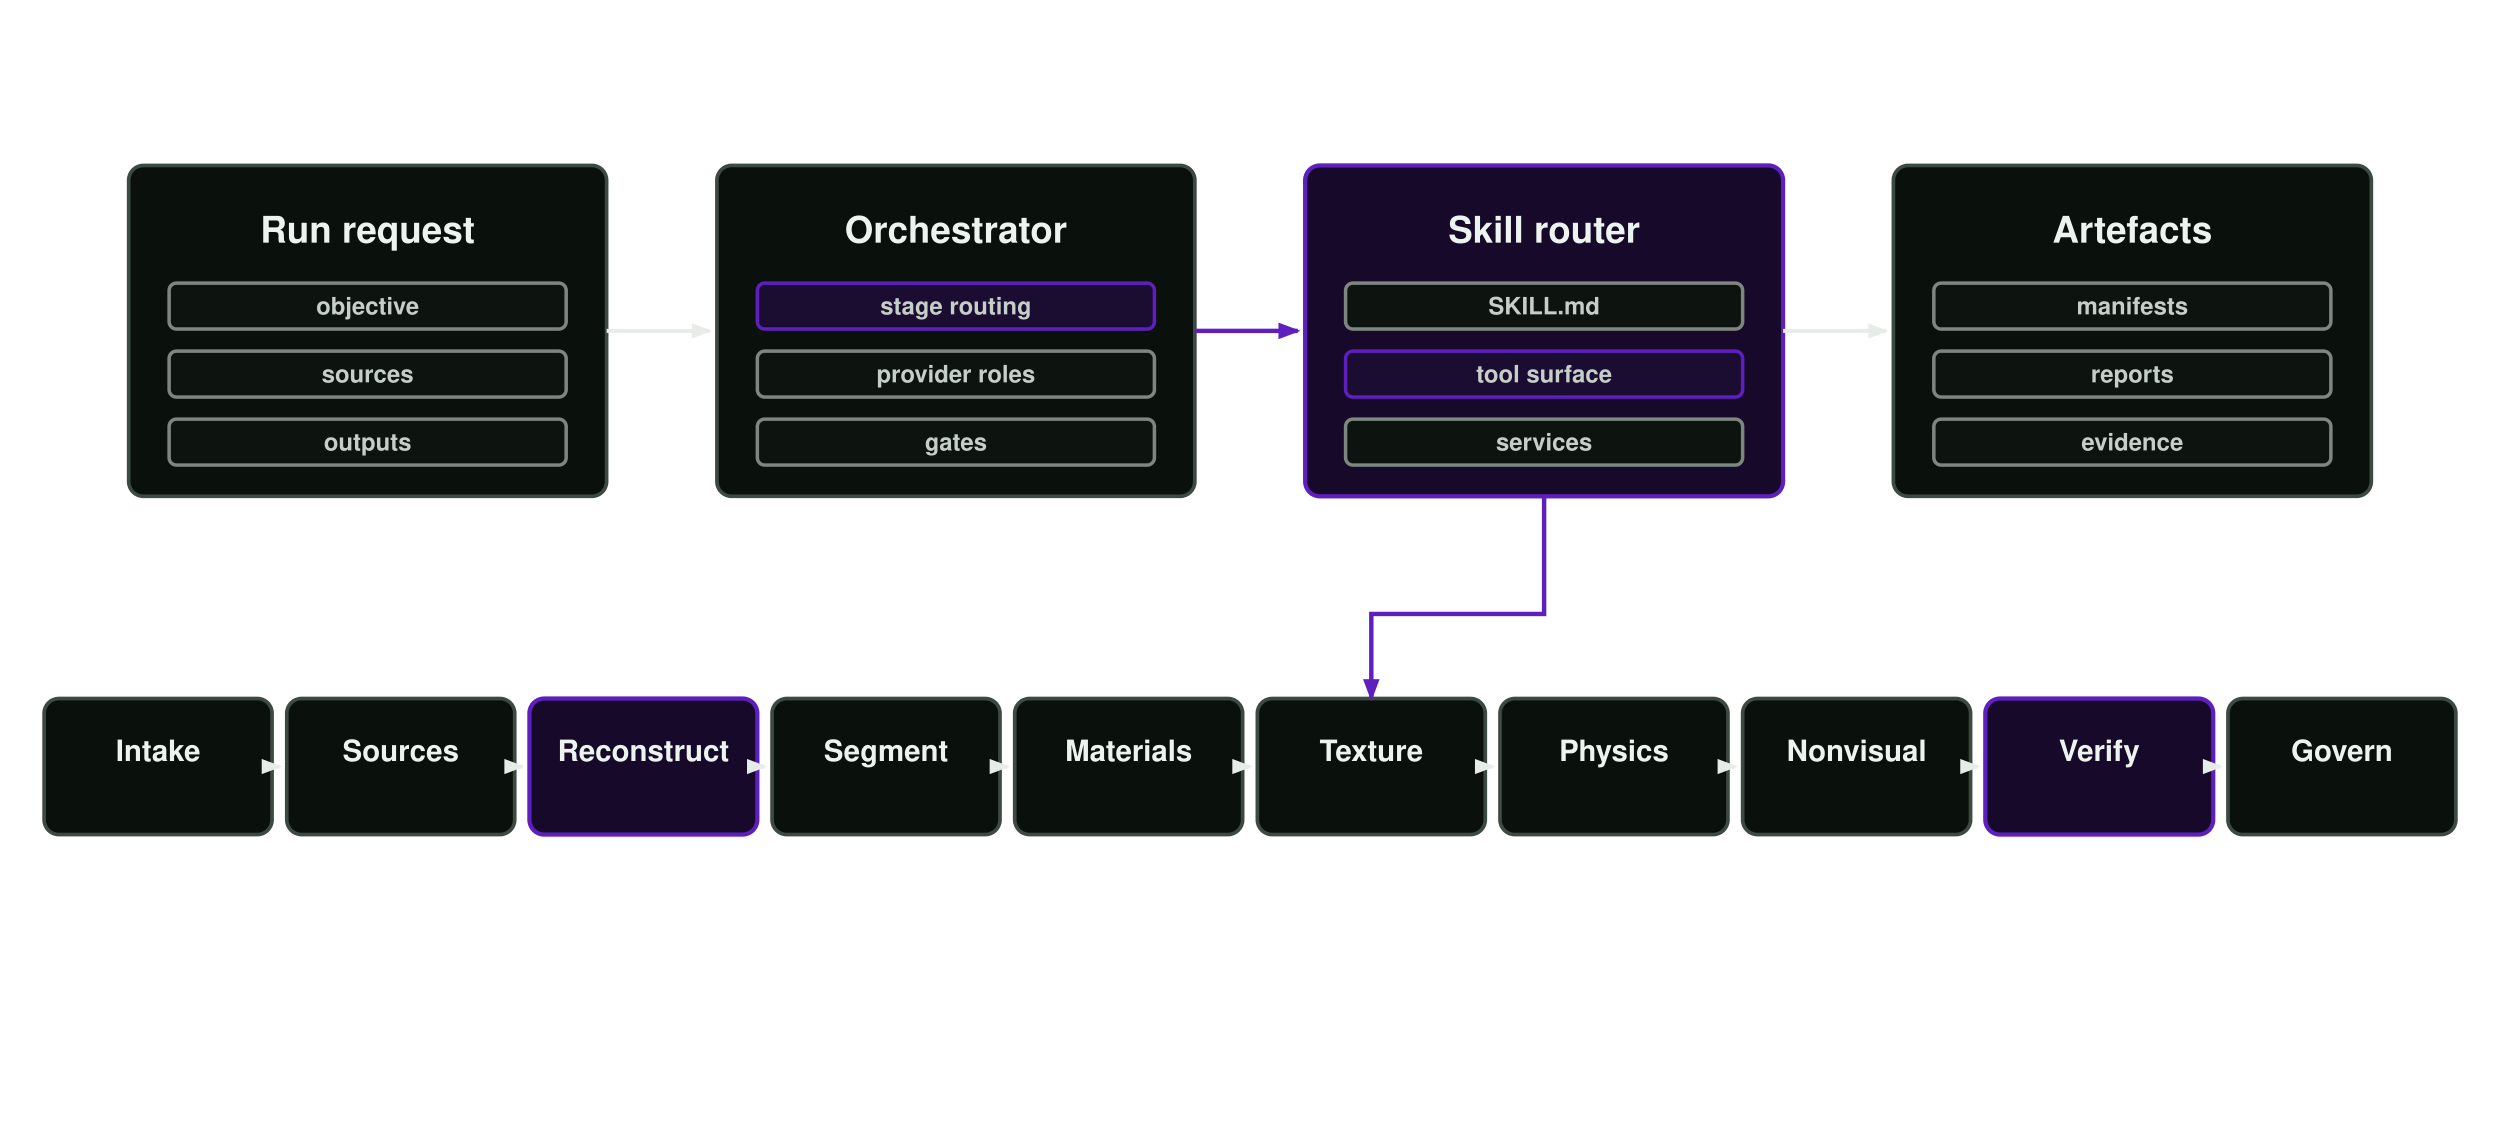
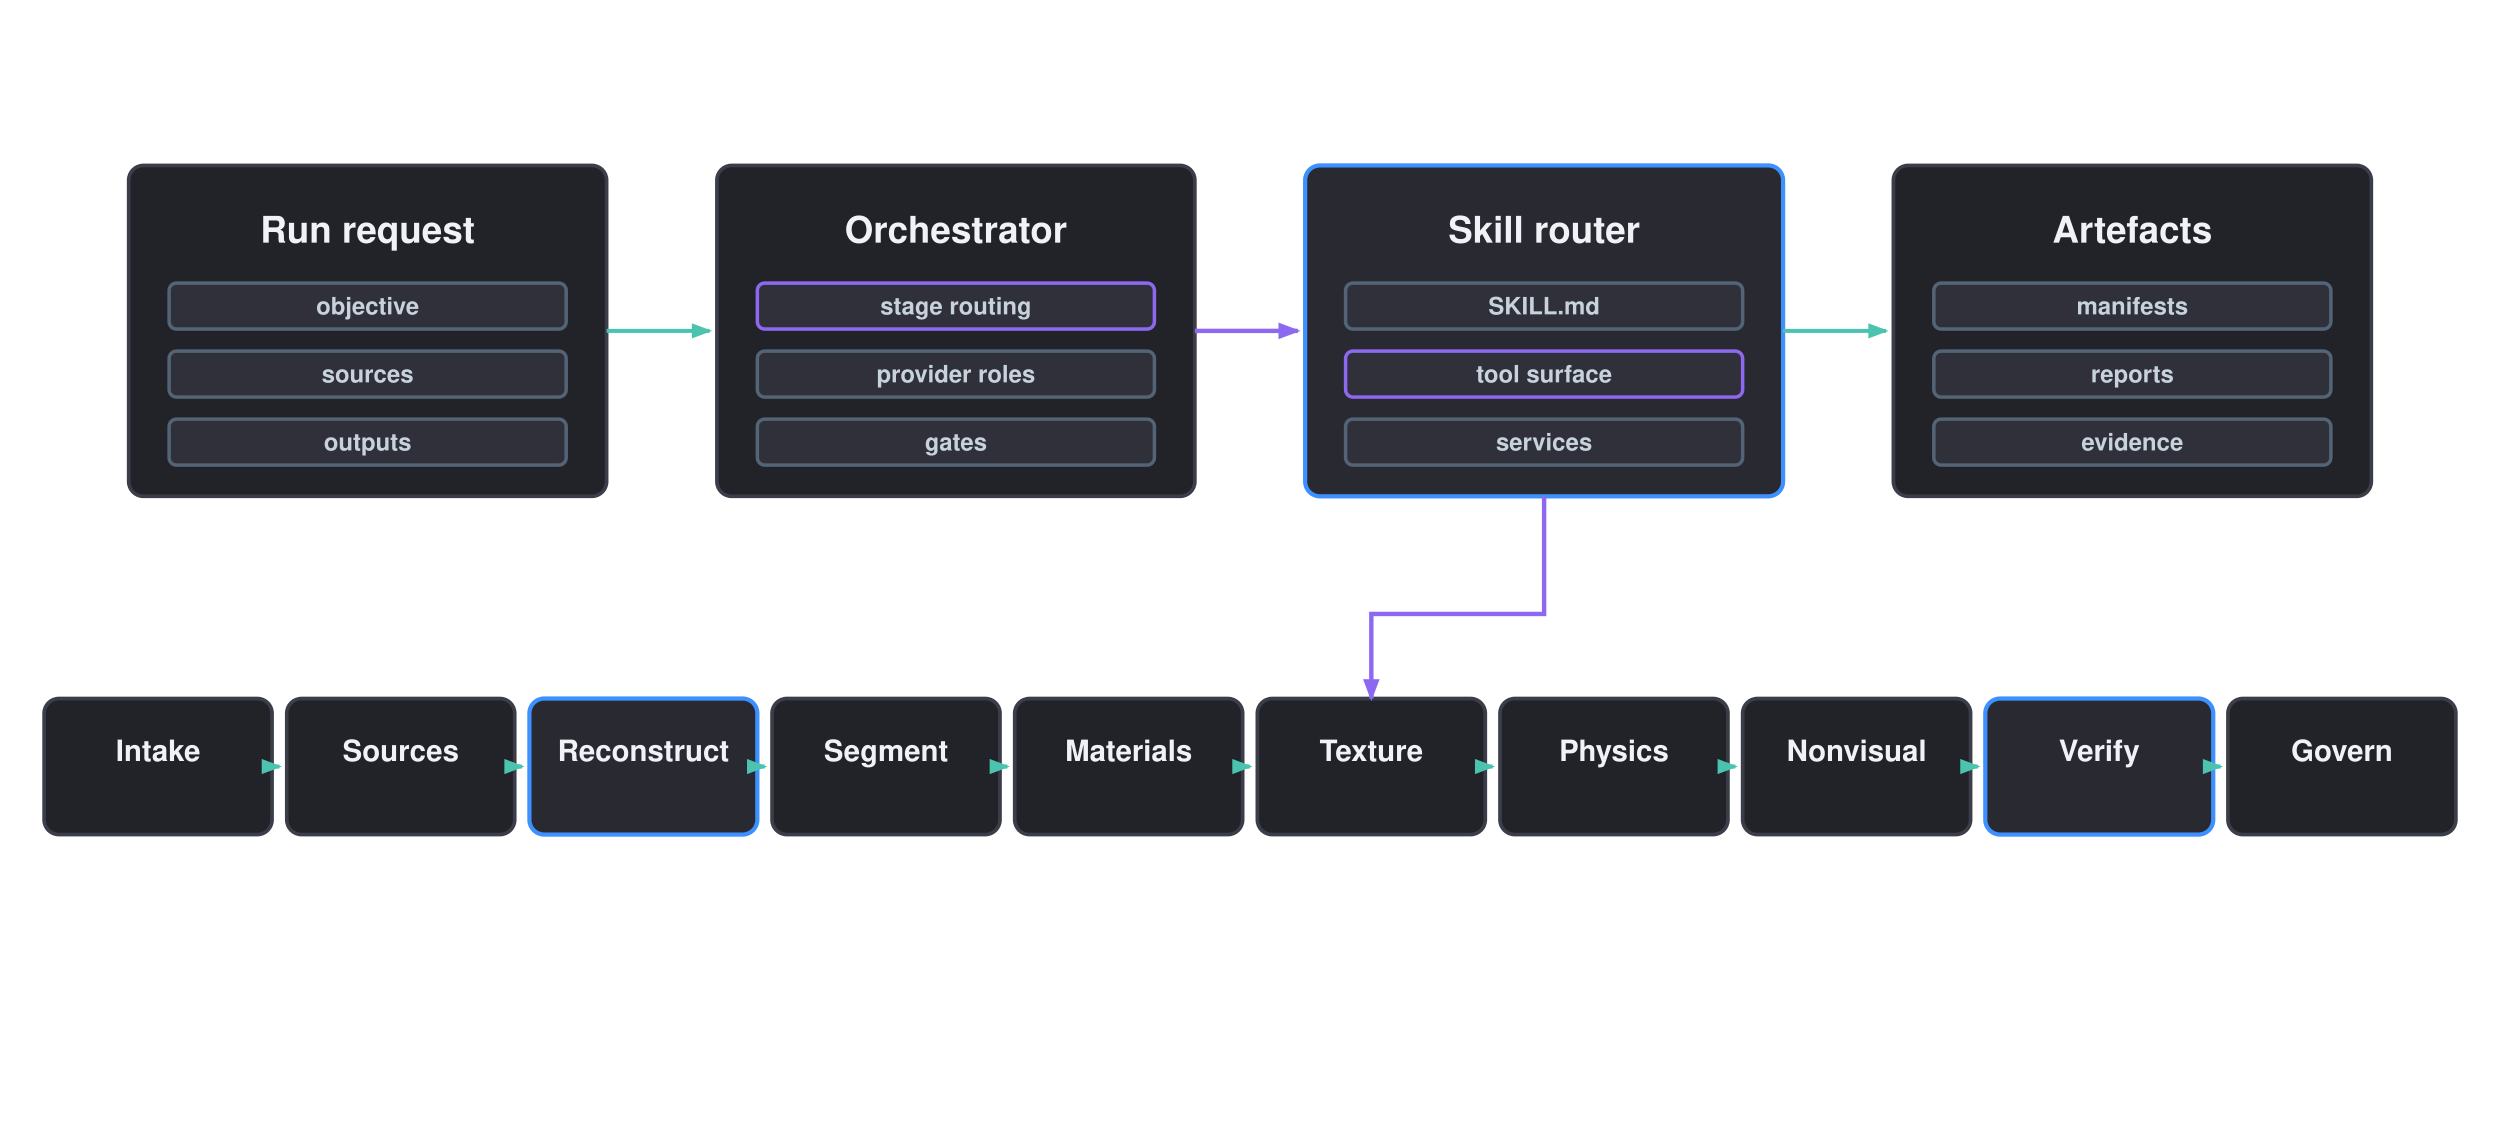
<svg xmlns="http://www.w3.org/2000/svg" width="1360" height="620" viewBox="0 0 1360 620" role="img" aria-labelledby="title desc">
  <defs>
    <style>
      .bg { fill: transparent; }
-       .box { fill: #0a100c; stroke: #3d4a42; stroke-width: 2; }
-       .boxHot { fill: #0b1608; stroke: #76b900; stroke-width: 2.3; }
-       .boxAccent { fill: #160929; stroke: #5f1ebe; stroke-width: 2.3; }
-       .inner { fill: #0d130f; stroke: #7d8780; stroke-width: 1.9; }
-       .innerHot { fill: #0d1809; stroke: #76b900; stroke-width: 1.9; }
-       .innerAccent { fill: #1b0c31; stroke: #5f1ebe; stroke-width: 1.9; }
-       .label { fill: #edf3ef; font-family: Aptos, Helvetica, sans-serif; font-size: 20px; font-weight: 680; }
-       .small { fill: #c6cec8; font-family: Aptos, Helvetica, sans-serif; font-size: 13px; font-weight: 620; }
-       .line { stroke: #e6ece8; stroke-width: 2.2; fill: none; marker-end: url(#arrow); }
-       .greenLine { stroke: #76b900; stroke-width: 2.4; fill: none; marker-end: url(#arrowGreen); }
-       .accentLine { stroke: #5f1ebe; stroke-width: 2.4; fill: none; marker-end: url(#arrowAccent); }
+       .box { fill: #222229; stroke: #3b3e49; stroke-width: 2; }
+       .boxHot { fill: #292931; stroke: #3c91ff; stroke-width: 2.3; }
+       .inner { fill: #2f3039; stroke: #526476; stroke-width: 1.9; }
+       .innerHot { fill: #292931; stroke: #3c91ff; stroke-width: 1.9; }
+       .innerAccent { fill: #2f3039; stroke: #8c69f0; stroke-width: 1.9; }
+       .label { fill: #f0f2f8; font-family: Aptos, Helvetica, sans-serif; font-size: 20px; font-weight: 680; }
+       .small { fill: #c8d2dd; font-family: Aptos, Helvetica, sans-serif; font-size: 13px; font-weight: 620; }
+       .line { stroke: #4bc3af; stroke-width: 2.2; fill: none; marker-end: url(#arrow); }
+       .primaryLine { stroke: #3c91ff; stroke-width: 2.4; fill: none; marker-end: url(#arrowPrimary); }
+       .accentLine { stroke: #8c69f0; stroke-width: 2.4; fill: none; marker-end: url(#arrowAccent); }
    </style>
    <marker id="arrow" viewBox="0 0 8 8" refX="7" refY="4" markerWidth="5" markerHeight="5" orient="auto-start-reverse">
-       <path d="M 0 1 L 8 4 L 0 7 z" fill="#e6ece8" />
+       <path d="M 0 1 L 8 4 L 0 7 z" fill="#4bc3af" />
    </marker>
-     <marker id="arrowGreen" viewBox="0 0 8 8" refX="7" refY="4" markerWidth="5" markerHeight="5" orient="auto-start-reverse">
-       <path d="M 0 1 L 8 4 L 0 7 z" fill="#76b900" />
+     <marker id="arrowPrimary" viewBox="0 0 8 8" refX="7" refY="4" markerWidth="5" markerHeight="5" orient="auto-start-reverse">
+       <path d="M 0 1 L 8 4 L 0 7 z" fill="#3c91ff" />
    </marker>
    <marker id="arrowAccent" viewBox="0 0 8 8" refX="7" refY="4" markerWidth="5" markerHeight="5" orient="auto-start-reverse">
-       <path d="M 0 1 L 8 4 L 0 7 z" fill="#5f1ebe" />
+       <path d="M 0 1 L 8 4 L 0 7 z" fill="#8c69f0" />
    </marker>
  </defs>
  <rect class="box" x="70" y="90" width="260" height="180" rx="8" />
  <text class="label" x="200.0" y="132" text-anchor="middle">Run request</text>
  <rect class="inner" x="92" y="154" width="216" height="25" rx="4" />
  <text class="small" x="200.0" y="171.0" text-anchor="middle" style="font-size:13px">objective</text>
  <rect class="inner" x="92" y="191" width="216" height="25" rx="4" />
  <text class="small" x="200.0" y="208.0" text-anchor="middle" style="font-size:13px">sources</text>
  <rect class="inner" x="92" y="228" width="216" height="25" rx="4" />
  <text class="small" x="200.0" y="245.0" text-anchor="middle" style="font-size:13px">outputs</text>
  <path class="line" d="M330 180 L386 180" />
  <rect class="box" x="390" y="90" width="260" height="180" rx="8" />
  <text class="label" x="520.0" y="132" text-anchor="middle">Orchestrator</text>
  <rect class="innerAccent" x="412" y="154" width="216" height="25" rx="4" />
  <text class="small" x="520.0" y="171.0" text-anchor="middle" style="font-size:13px">stage routing</text>
  <rect class="inner" x="412" y="191" width="216" height="25" rx="4" />
  <text class="small" x="520.0" y="208.0" text-anchor="middle" style="font-size:13px">provider roles</text>
  <rect class="inner" x="412" y="228" width="216" height="25" rx="4" />
  <text class="small" x="520.0" y="245.0" text-anchor="middle" style="font-size:13px">gates</text>
  <path class="accentLine" d="M650 180 L706 180" />
-   <rect class="boxAccent" x="710" y="90" width="260" height="180" rx="8" />
+   <rect class="boxHot" x="710" y="90" width="260" height="180" rx="8" />
  <text class="label" x="840.0" y="132" text-anchor="middle">Skill router</text>
  <rect class="inner" x="732" y="154" width="216" height="25" rx="4" />
  <text class="small" x="840.0" y="171.0" text-anchor="middle" style="font-size:13px">SKILL.md</text>
  <rect class="innerAccent" x="732" y="191" width="216" height="25" rx="4" />
  <text class="small" x="840.0" y="208.0" text-anchor="middle" style="font-size:13px">tool surface</text>
  <rect class="inner" x="732" y="228" width="216" height="25" rx="4" />
  <text class="small" x="840.0" y="245.0" text-anchor="middle" style="font-size:13px">services</text>
  <path class="line" d="M970 180 L1026 180" />
  <rect class="box" x="1030" y="90" width="260" height="180" rx="8" />
  <text class="label" x="1160.0" y="132" text-anchor="middle">Artefacts</text>
  <rect class="inner" x="1052" y="154" width="216" height="25" rx="4" />
  <text class="small" x="1160.0" y="171.0" text-anchor="middle" style="font-size:13px">manifests</text>
  <rect class="inner" x="1052" y="191" width="216" height="25" rx="4" />
  <text class="small" x="1160.0" y="208.0" text-anchor="middle" style="font-size:13px">reports</text>
  <rect class="inner" x="1052" y="228" width="216" height="25" rx="4" />
  <text class="small" x="1160.0" y="245.0" text-anchor="middle" style="font-size:13px">evidence</text>
  <rect class="box" x="24" y="380" width="124" height="74" rx="8" />
  <text class="label" x="86.0" y="414" text-anchor="middle" style="font-size:16px">Intake</text>
  <path class="line" d="M148 417 L152 417" />
  <rect class="box" x="156" y="380" width="124" height="74" rx="8" />
  <text class="label" x="218.0" y="414" text-anchor="middle" style="font-size:16px">Sources</text>
  <path class="line" d="M280 417 L284 417" />
-   <rect class="boxAccent" x="288" y="380" width="124" height="74" rx="8" />
+   <rect class="boxHot" x="288" y="380" width="124" height="74" rx="8" />
  <text class="label" x="350.0" y="414" text-anchor="middle" style="font-size:16px">Reconstruct</text>
  <path class="line" d="M412 417 L416 417" />
  <rect class="box" x="420" y="380" width="124" height="74" rx="8" />
  <text class="label" x="482.0" y="414" text-anchor="middle" style="font-size:16px">Segment</text>
  <path class="line" d="M544 417 L548 417" />
  <rect class="box" x="552" y="380" width="124" height="74" rx="8" />
  <text class="label" x="614.0" y="414" text-anchor="middle" style="font-size:16px">Materials</text>
  <path class="line" d="M676 417 L680 417" />
  <rect class="box" x="684" y="380" width="124" height="74" rx="8" />
  <text class="label" x="746.0" y="414" text-anchor="middle" style="font-size:16px">Texture</text>
  <path class="line" d="M808 417 L812 417" />
  <rect class="box" x="816" y="380" width="124" height="74" rx="8" />
  <text class="label" x="878.0" y="414" text-anchor="middle" style="font-size:16px">Physics</text>
  <path class="line" d="M940 417 L944 417" />
  <rect class="box" x="948" y="380" width="124" height="74" rx="8" />
  <text class="label" x="1010.0" y="414" text-anchor="middle" style="font-size:16px">Nonvisual</text>
  <path class="line" d="M1072 417 L1076 417" />
-   <rect class="boxAccent" x="1080" y="380" width="124" height="74" rx="8" />
+   <rect class="boxHot" x="1080" y="380" width="124" height="74" rx="8" />
  <text class="label" x="1142.0" y="414" text-anchor="middle" style="font-size:16px">Verify</text>
  <path class="line" d="M1204 417 L1208 417" />
  <rect class="box" x="1212" y="380" width="124" height="74" rx="8" />
  <text class="label" x="1274.0" y="414" text-anchor="middle" style="font-size:16px">Govern</text>
  <path class="accentLine" d="M840 270 L840 334 L746 334 L746 380" />
</svg>
